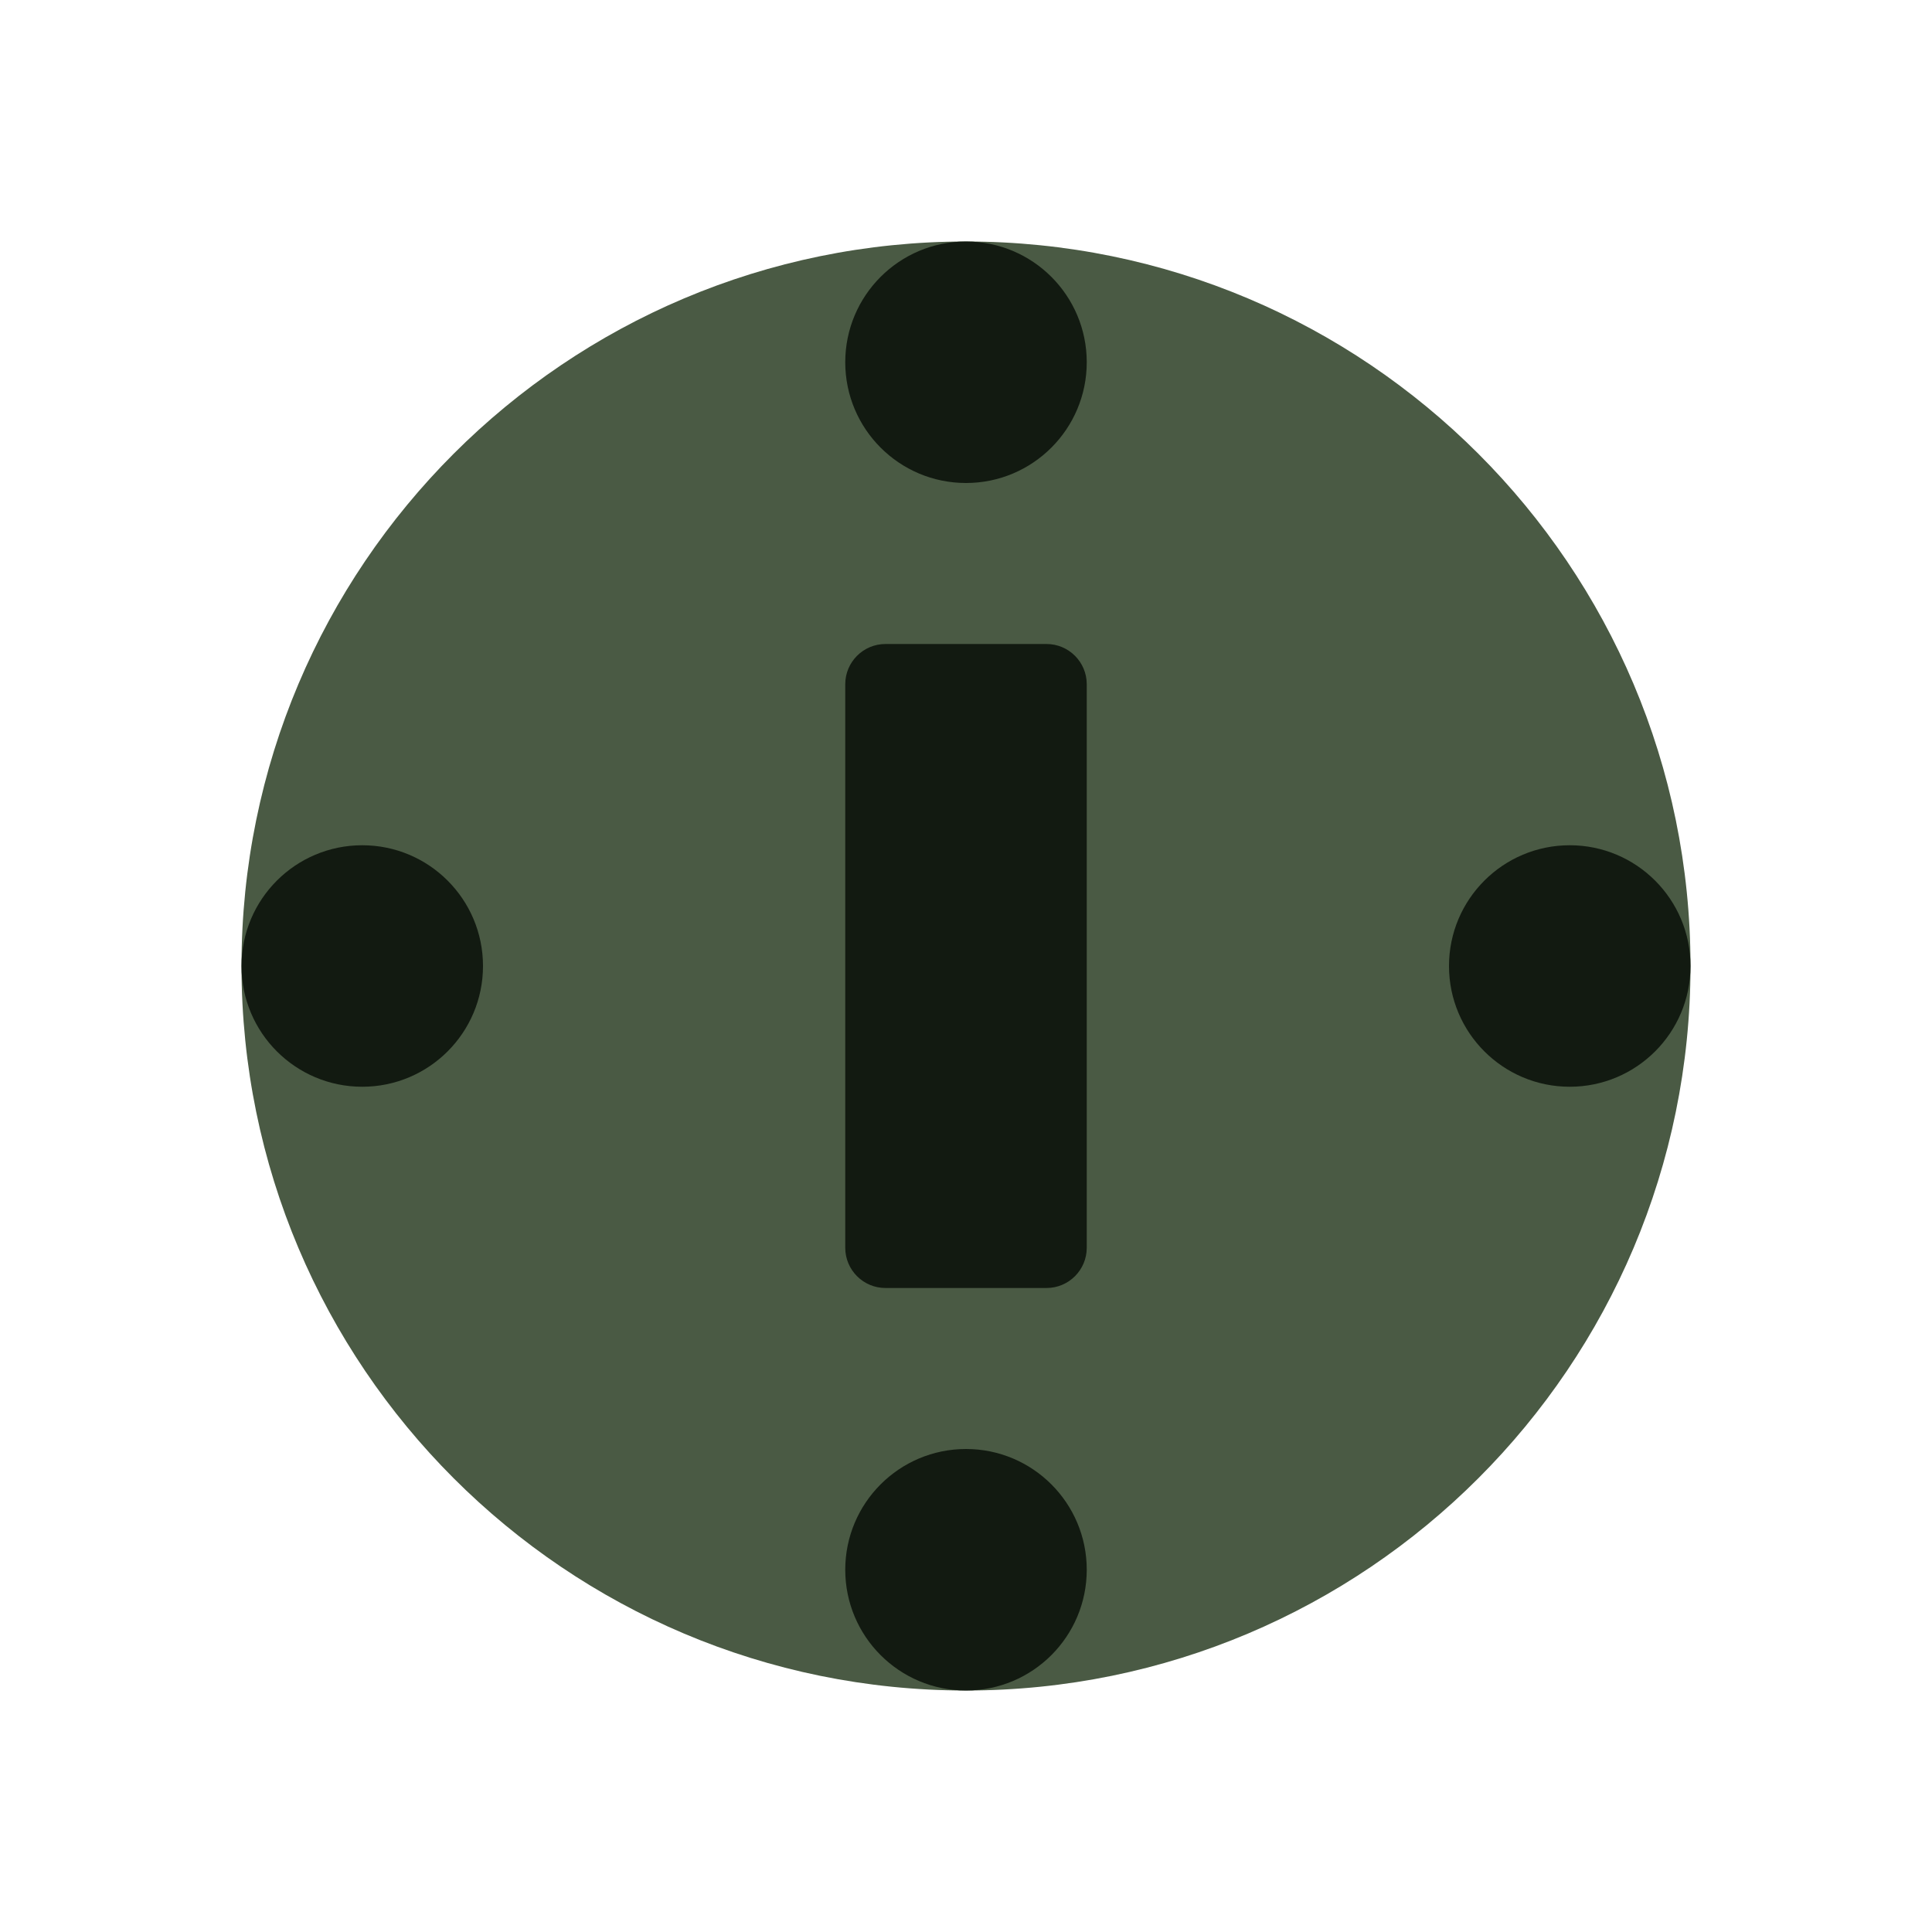
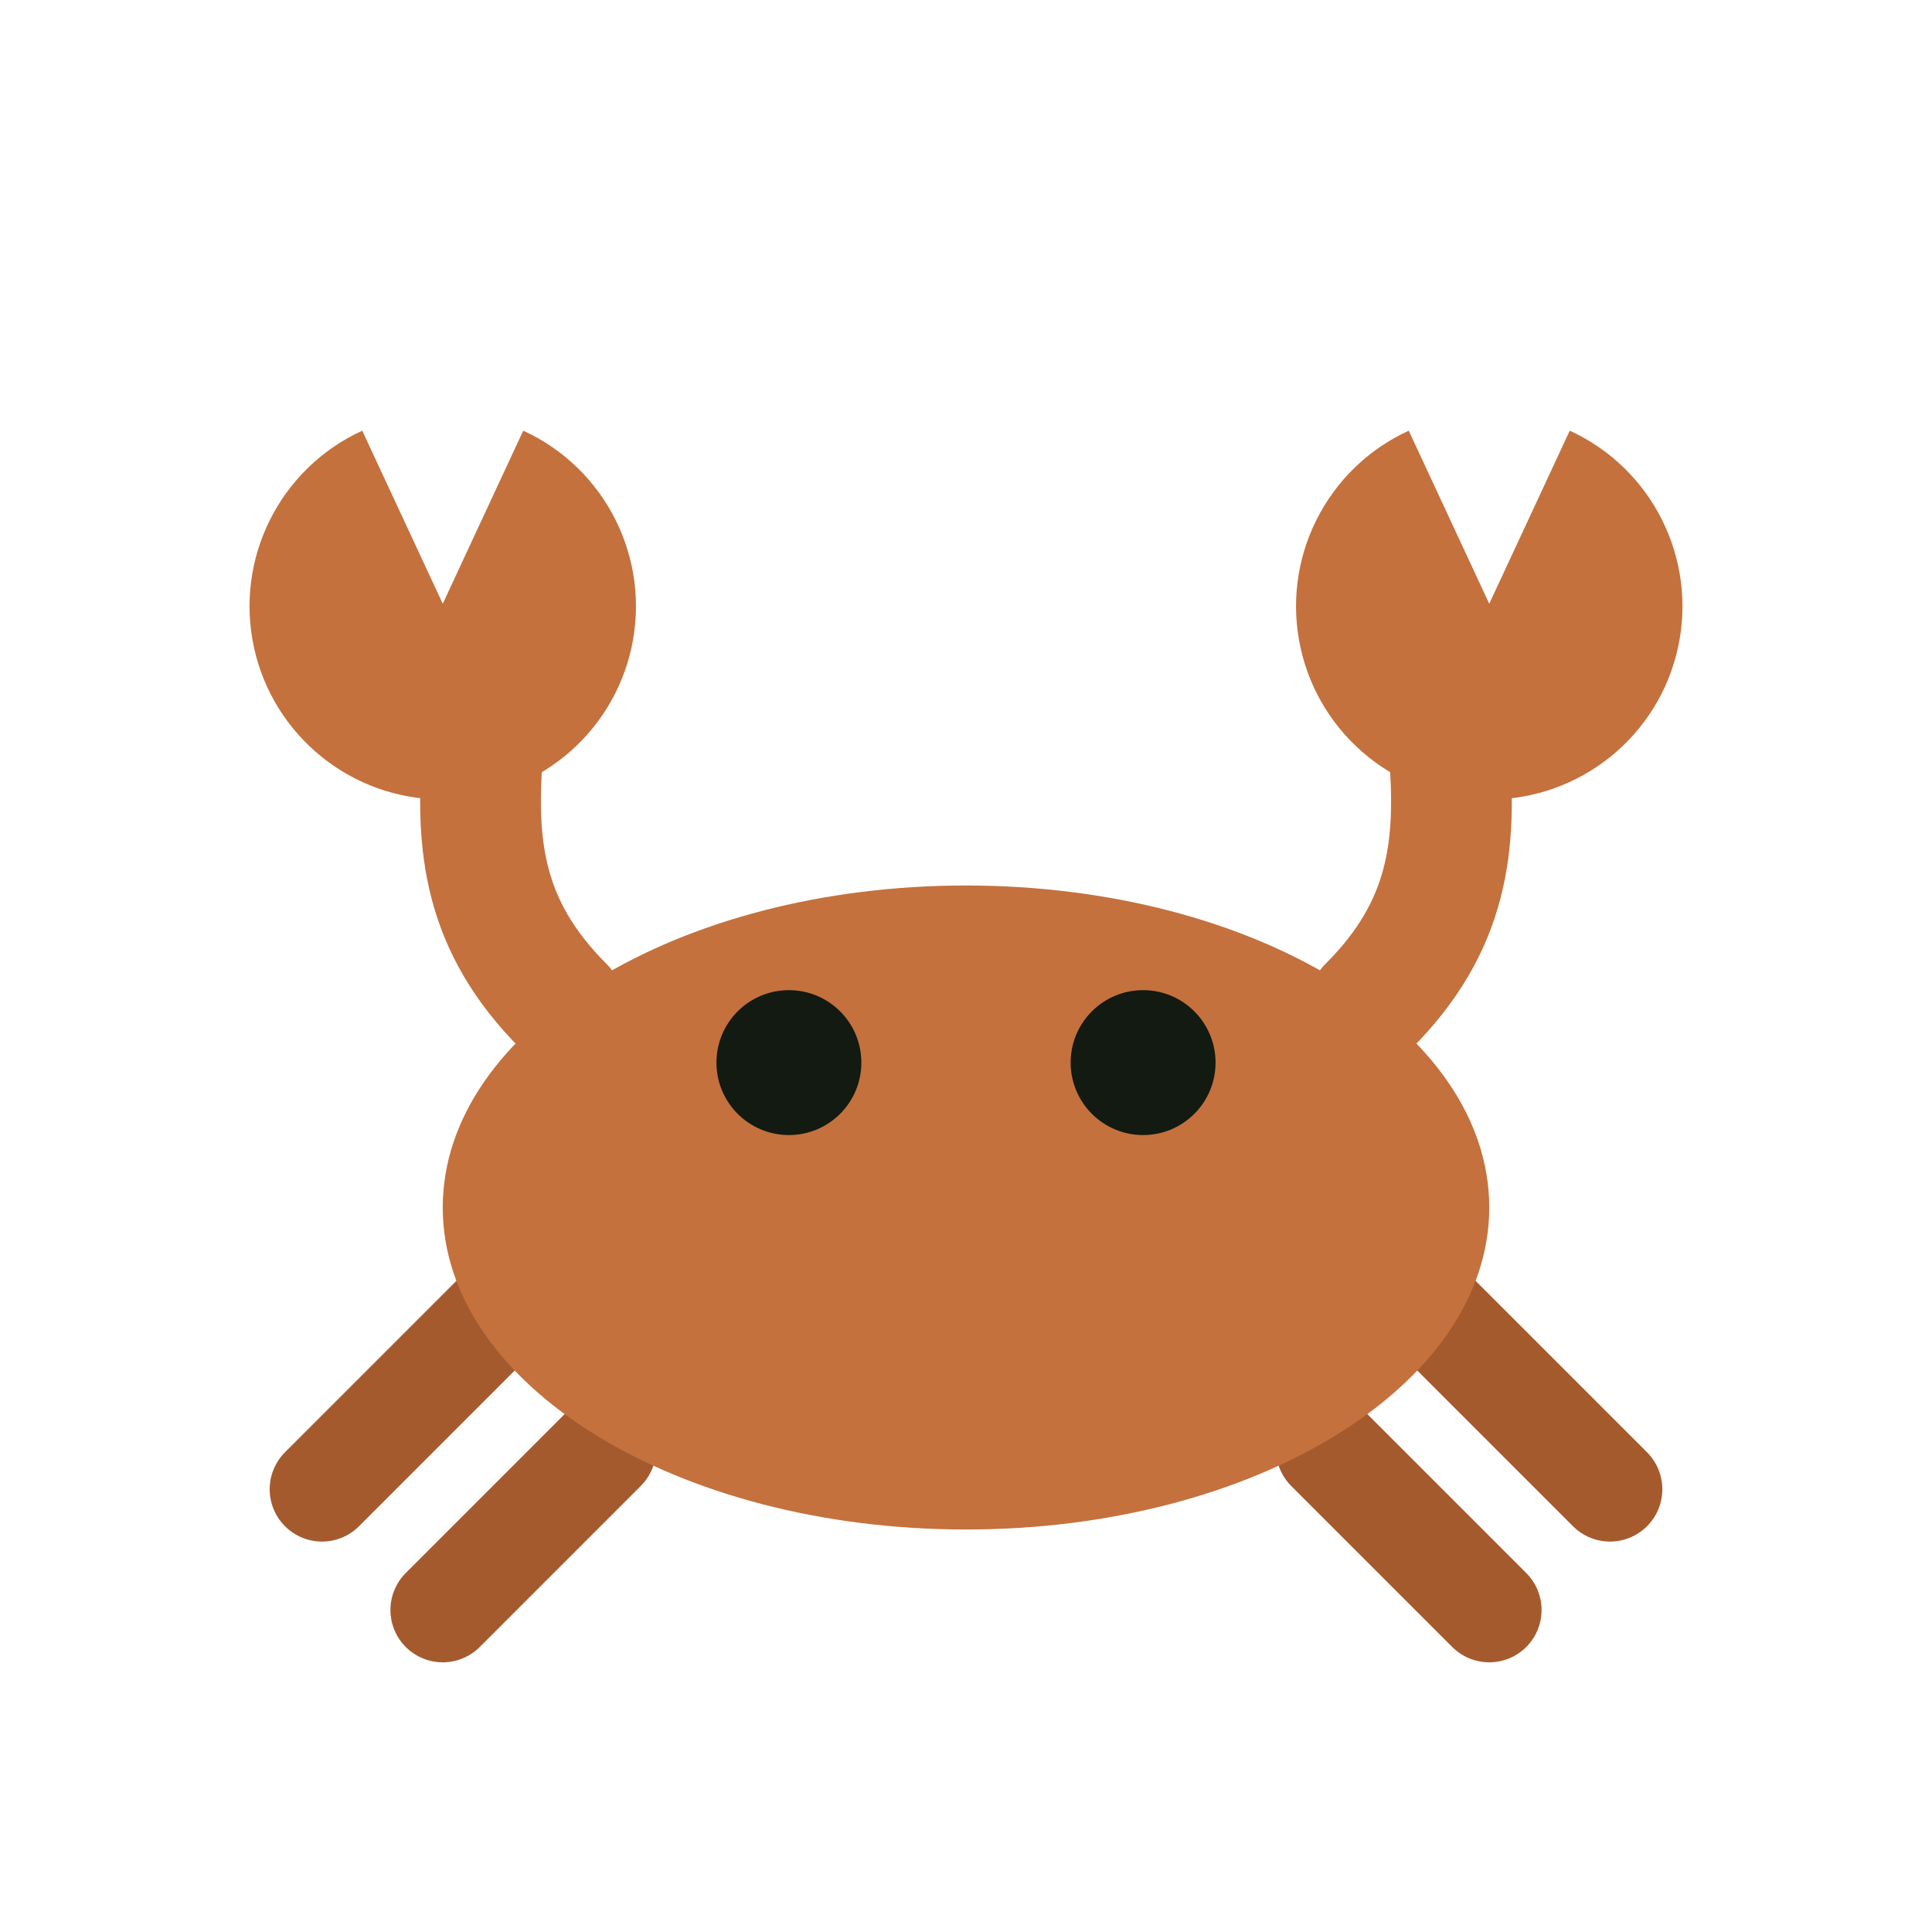
<svg xmlns="http://www.w3.org/2000/svg" viewBox="0 0 24 24" fill="none">
-   <circle cx="12" cy="12" r="9" fill="#4a5a44" />
-   <rect x="10.5" y="8" width="3" height="8" rx="0.5" fill="#121a11" />
-   <circle cx="12" cy="4.5" r="1.5" fill="#121a11" />
-   <circle cx="12" cy="19.5" r="1.5" fill="#121a11" />
-   <circle cx="4.5" cy="12" r="1.5" fill="#121a11" />
-   <circle cx="19.5" cy="12" r="1.5" fill="#121a11" />
+   <path d="M6.5 16 L4 18.5 M7.5 18 L5.5 20 M17.5 16 L20 18.5 M16.5 18 L18.5 20" stroke="#a55a2e" stroke-width="1.3" stroke-linecap="round" />
+   <path d="M7 12.5 C 6 11.5 5.9 10.5 6 9.3 M17 12.5 C 18 11.5 18.1 10.5 18 9.3" stroke="#c4713d" stroke-width="1.5" stroke-linecap="round" />
+   <path d="M5.5 7.5 L4.5 5.35 A2.4 2.4 0 1 0 6.5 5.35 Z" fill="#c4713d" />
+   <path d="M18.5 7.5 L17.5 5.35 A2.4 2.4 0 1 0 19.5 5.35 Z" fill="#c4713d" />
+   <ellipse cx="12" cy="15" rx="6.5" ry="4" fill="#c4713d" />
+   <circle cx="9.8" cy="13.2" r="0.9" fill="#121a11" />
+   <circle cx="14.2" cy="13.2" r="0.9" fill="#121a11" />
</svg>
